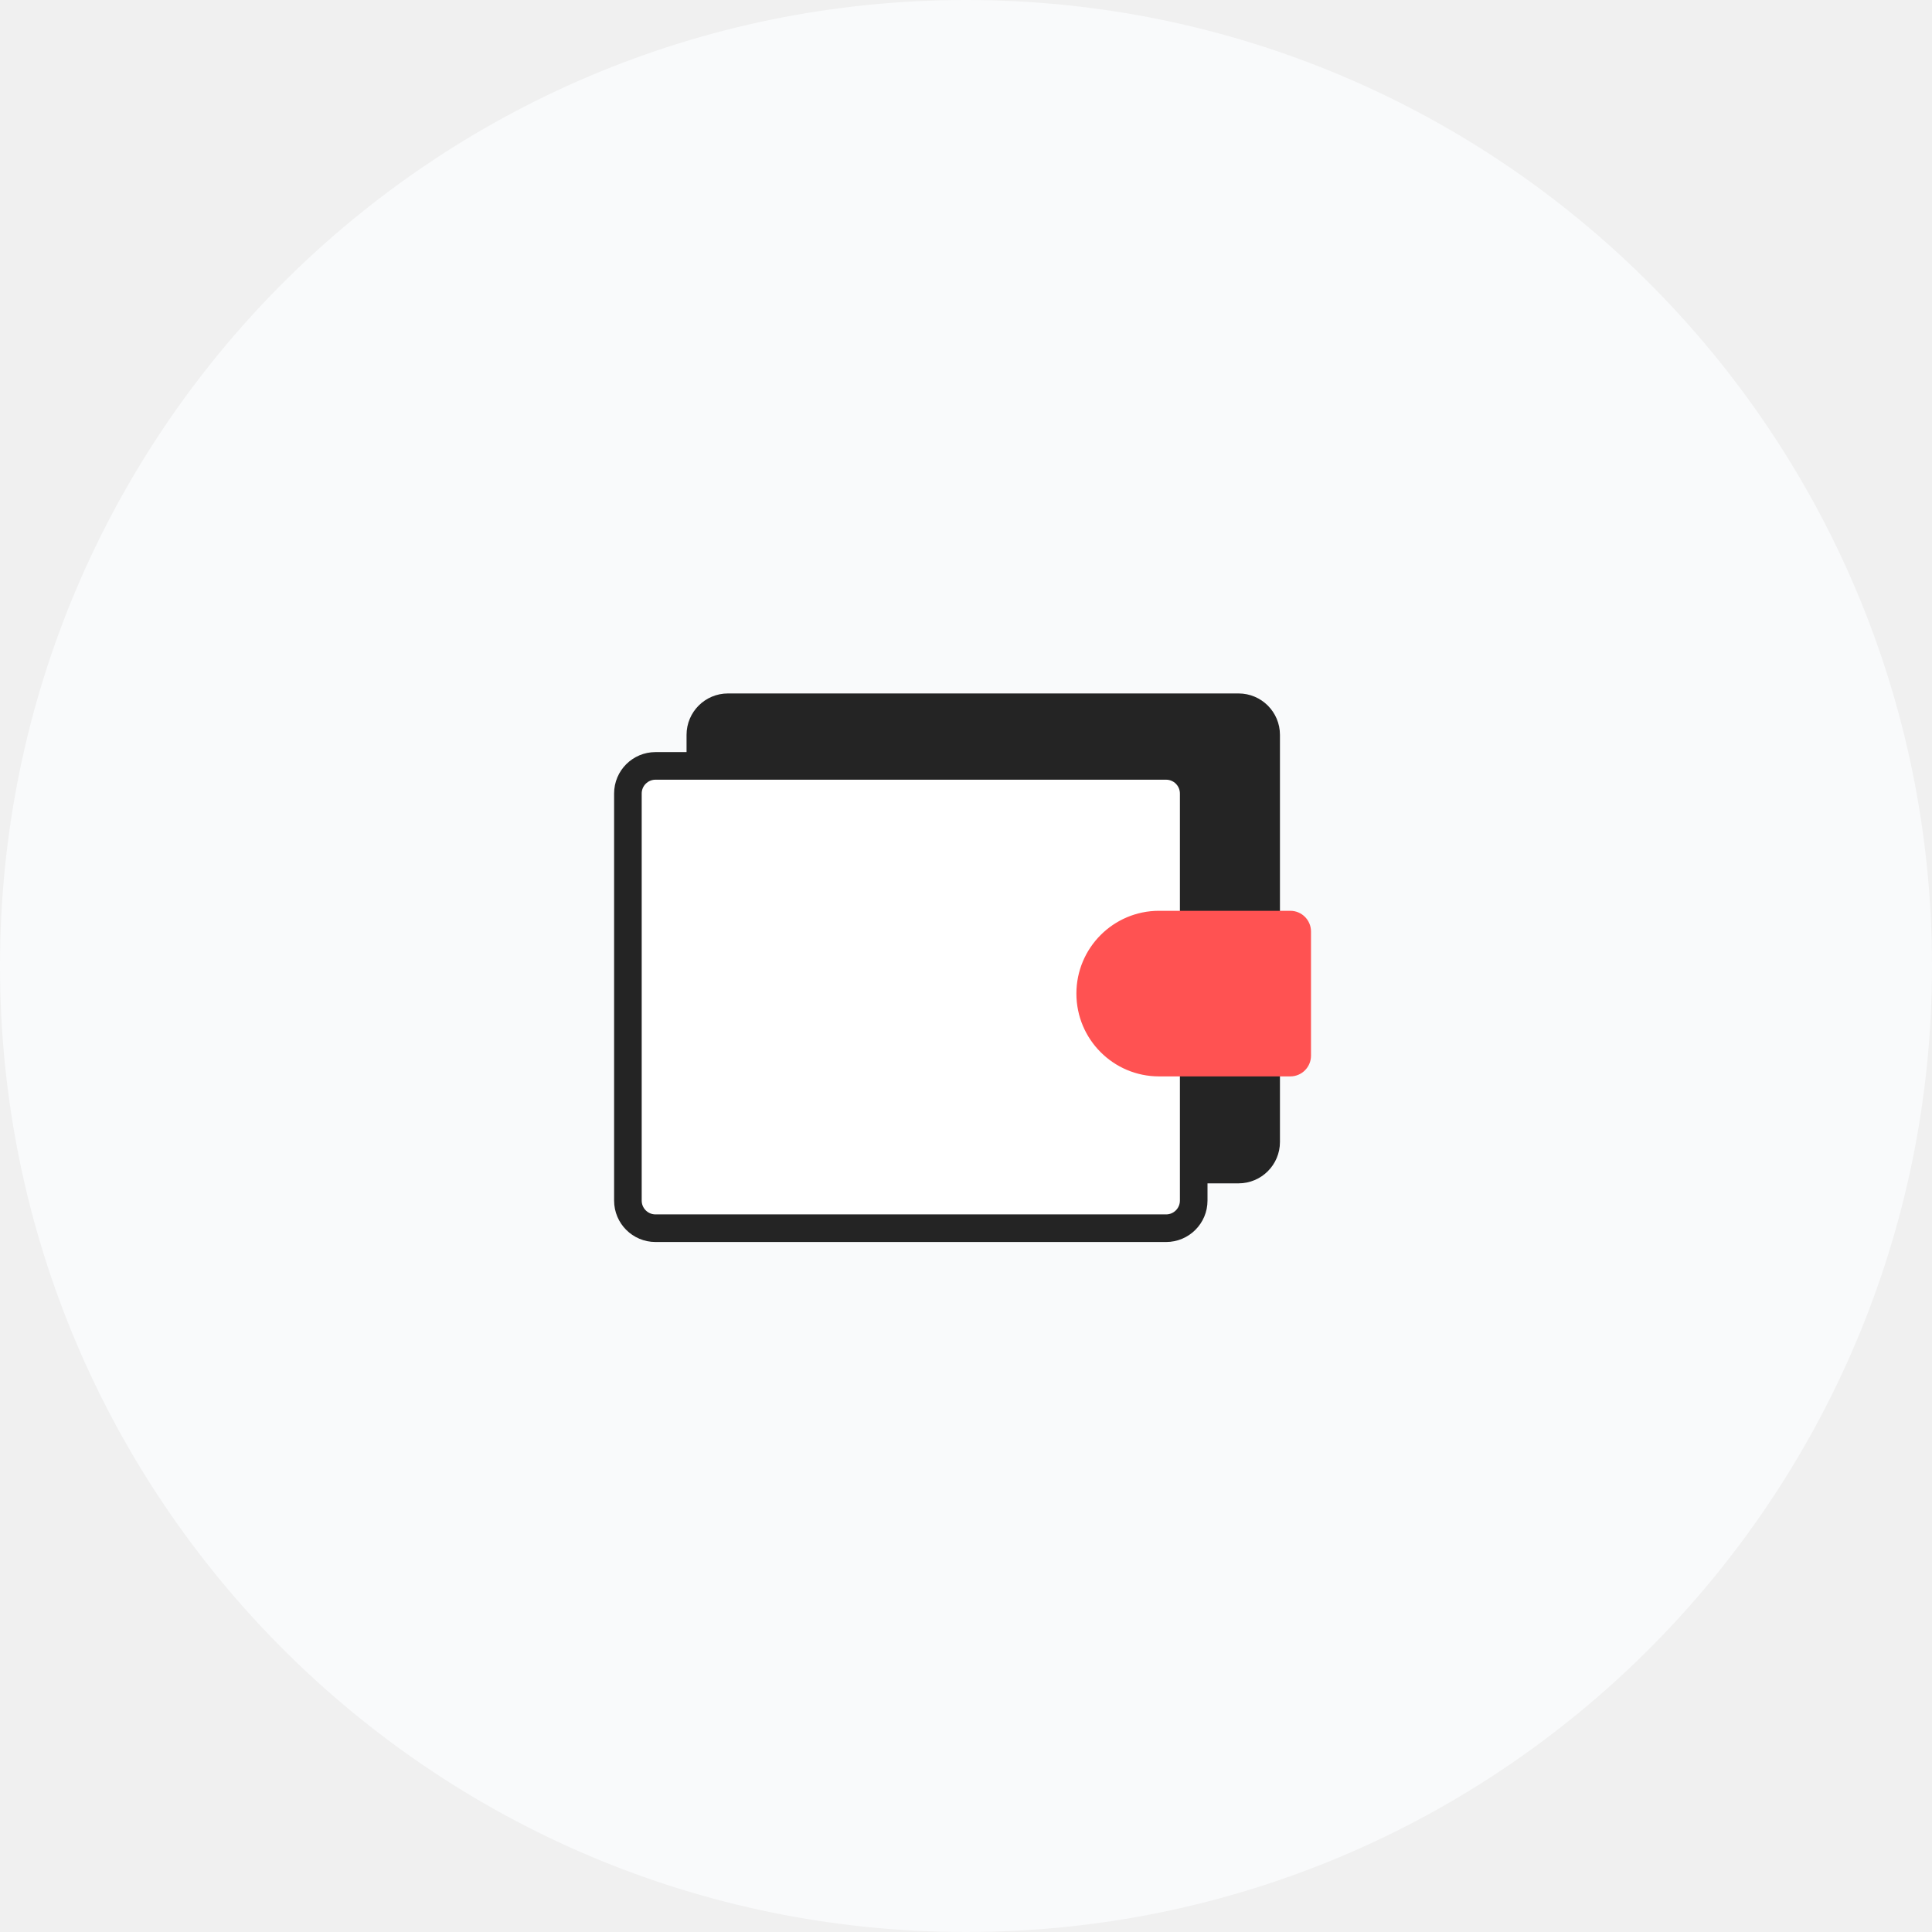
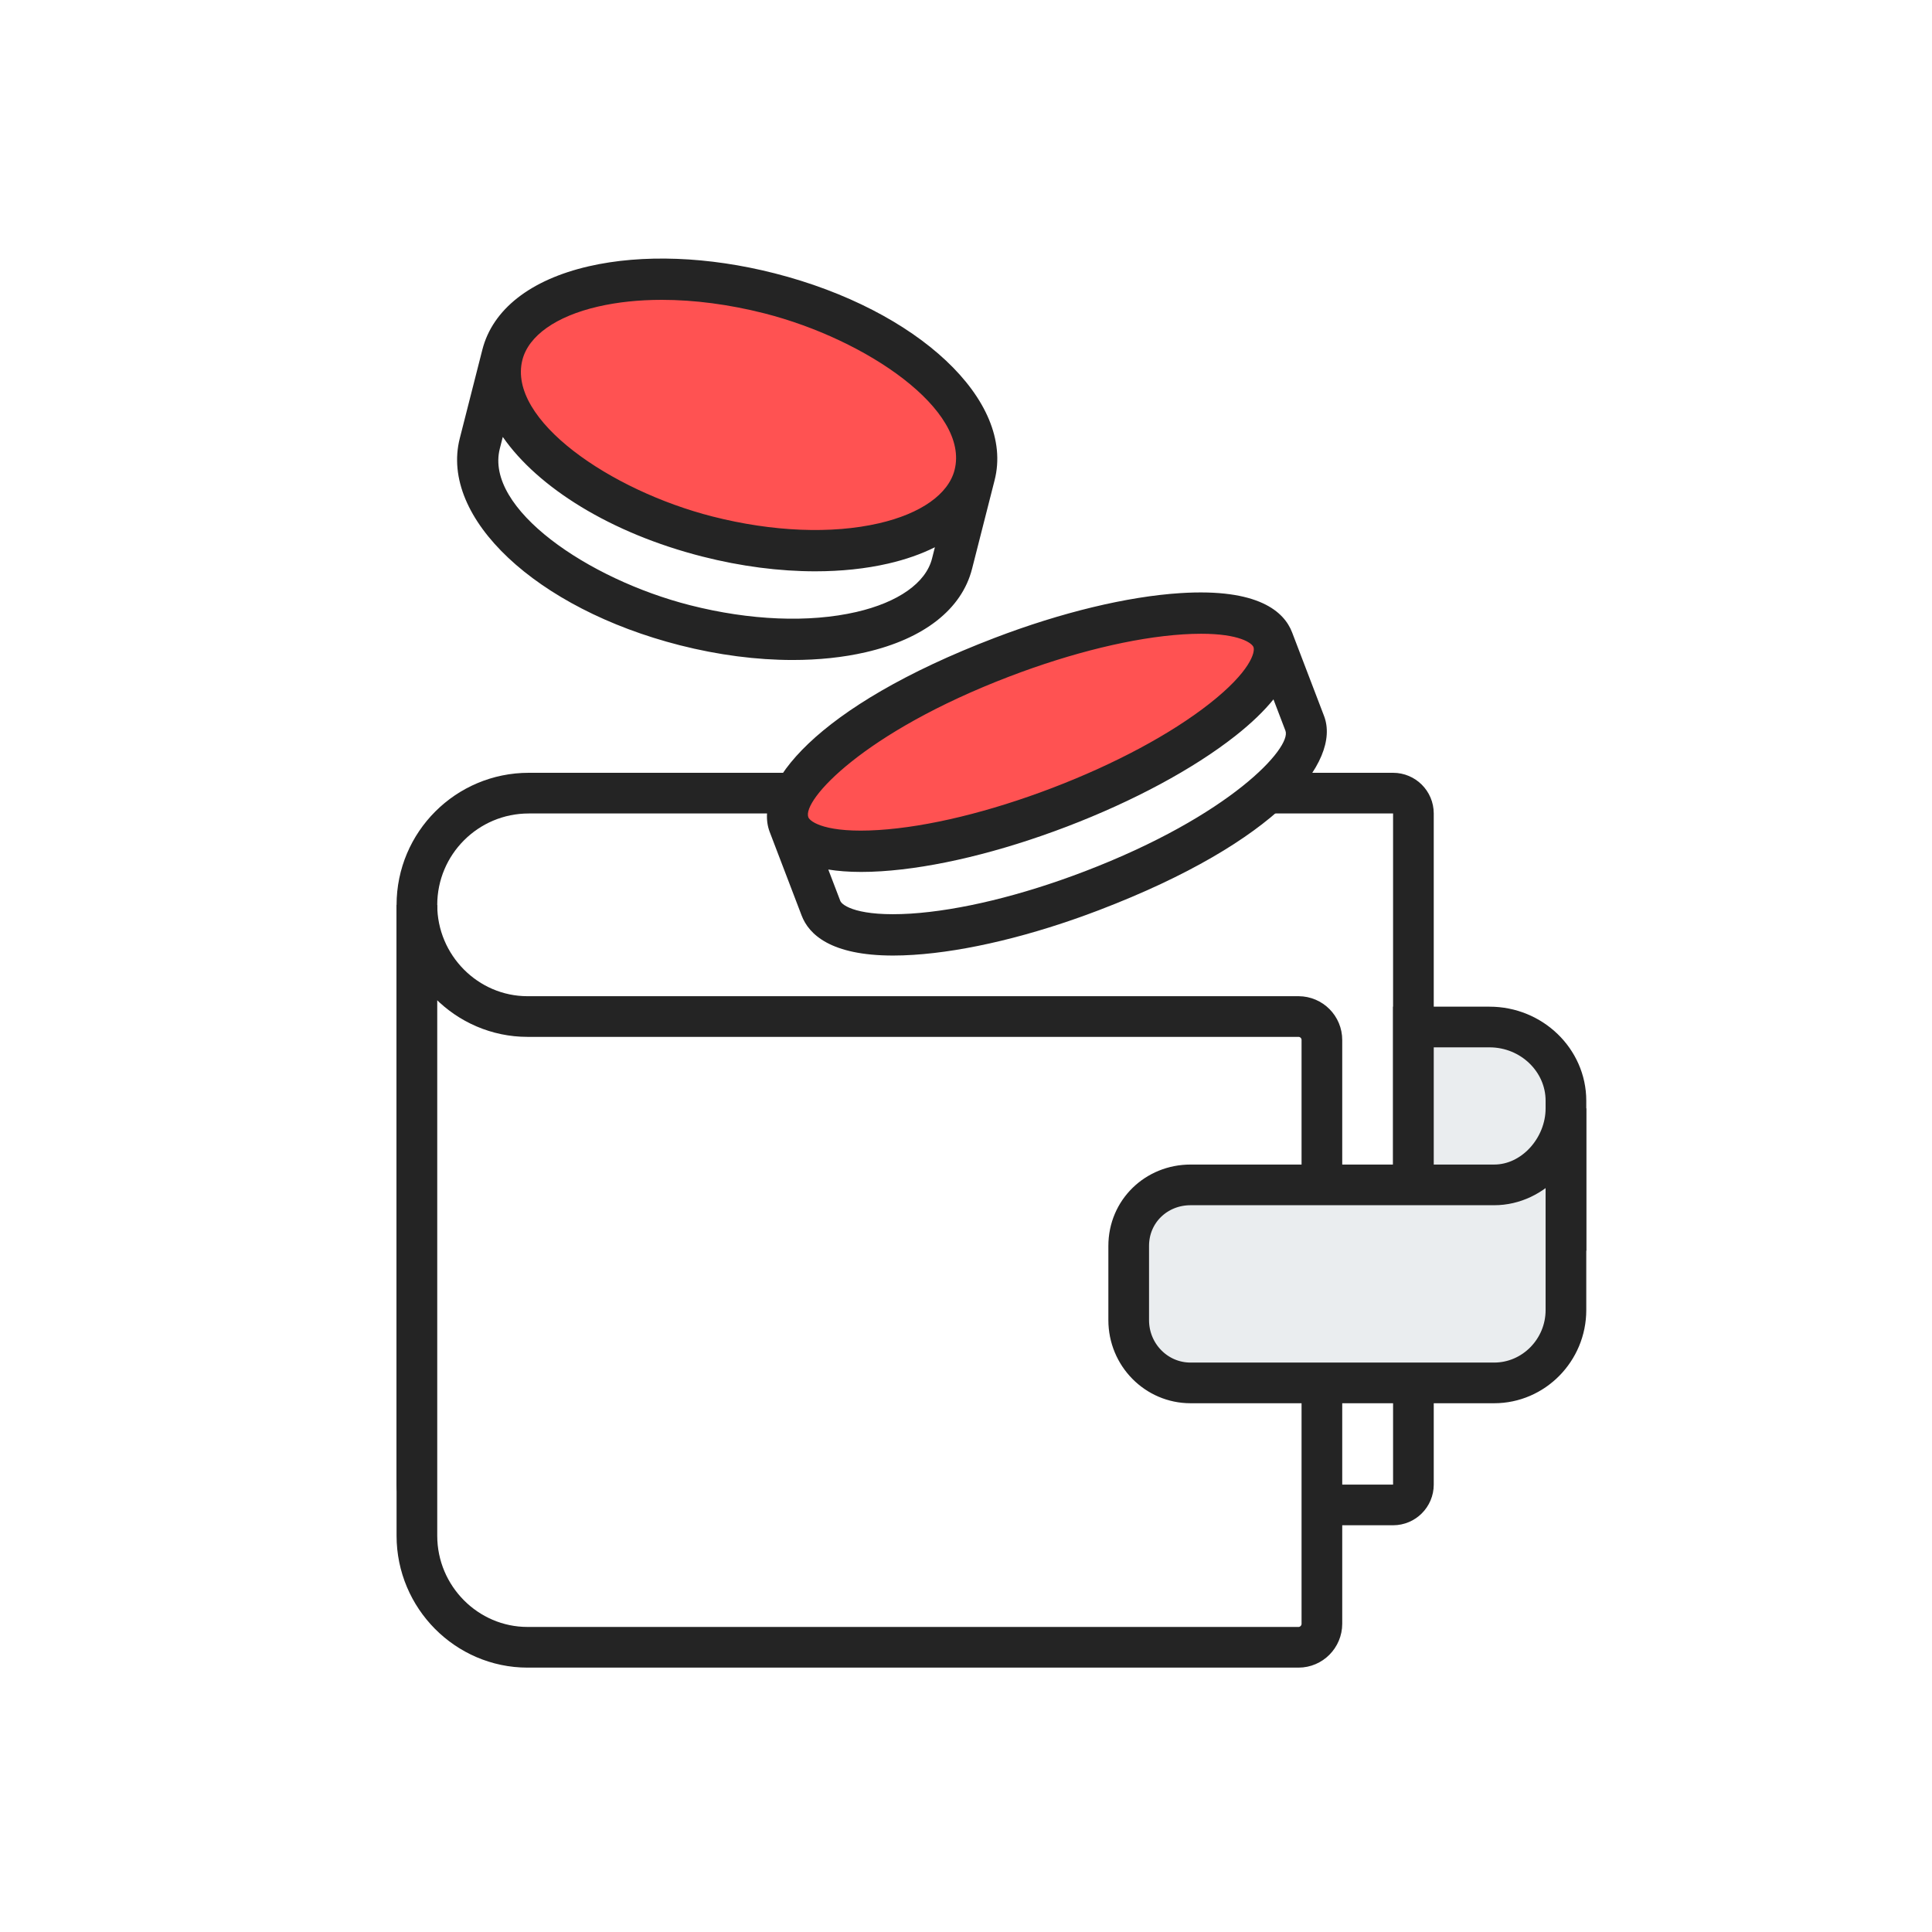
- <svg xmlns="http://www.w3.org/2000/svg" width="280" height="280" viewBox="0 0 280 280">
+ <svg xmlns="http://www.w3.org/2000/svg" width="190" height="190">
  <g fill="none" fill-rule="evenodd">
-     <circle cx="140" cy="140" r="140" fill="#F9FAFB" />
-     <path fill="#242424" stroke="#242424" stroke-width="4" d="M105.5 169.5h74a4 4 0 0 0 4-4v-59a4 4 0 0 0-4-4h-74a4 4 0 0 0-4 4v59a4 4 0 0 0 4 4z" />
-     <path fill="#FFF" d="M91 178h82v-67H91z" />
-     <path stroke="#242424" stroke-width="4" d="M95 178h74a4 4 0 0 0 4-4v-59a4 4 0 0 0-4-4H95a4 4 0 0 0-4 4v59a4 4 0 0 0 4 4z" />
-     <path fill="#FF5252" d="M187 156h-19.022c-6.615 0-11.978-5.373-11.978-12s5.363-12 11.978-12H187a3 3 0 0 1 3 3v18a3 3 0 0 1-3 3z" />
+     <path fill="#FFF" d="M0 190h190V0H0z" />
+     <path stroke="#242424" stroke-linecap="round" stroke-linejoin="round" stroke-width="4" d="M52 78h85a2 2 0 0 1 2 2v66a2 2 0 0 1-2 2H43a2 2 0 0 1-2-2V89c0-6.075 4.925-11 11-11z" />
+     <path fill="#FFF" stroke="#242424" stroke-width="4" d="M41 89c0 6.033 4.896 10.97 10.88 10.97h75.824a2.305 2.305 0 0 1 2.296 2.314v57.401c0 1.274-1.034 2.315-2.296 2.315H51.88C45.896 162 41 157.064 41 151.03V89z" />
+     <path fill="#FFF" d="M77.595 81.096l3.142 8.223c1.558 4.077 13.47 3.312 26.609-1.708 13.138-5.02 22.526-12.396 20.968-16.473l-3.142-8.222" />
+     <path fill="#FF5252" d="M125.171 62.916c1.558 4.077-7.83 11.452-20.967 16.473-13.137 5.02-25.051 5.785-26.61 1.707-1.557-4.077 7.83-11.452 20.969-16.473 13.136-5.02 25.05-5.785 26.608-1.707" />
+     <path fill="#FFF" d="M49.404 34.895l-2.22 8.722c-1.682 6.605 7.351 14.606 20.176 17.87 12.824 3.266 24.584.558 26.265-6.047l2.221-8.722" />
+     <path fill="#FF5252" d="M95.846 46.718c-1.682 6.605-13.44 9.313-26.266 6.048C56.756 49.5 47.722 41.5 49.404 34.895c1.682-6.606 13.441-9.314 26.266-6.05 12.824 3.267 21.858 11.268 20.176 17.873" />
+     <path fill="#EAEDEF" stroke="#242424" stroke-width="4" d="M154 108.249c0-3.987-3.381-7.249-7.513-7.249H139v20h15v-12.751z" />
+     <path fill="#EAEDEF" stroke="#242424" stroke-width="4" d="M146.94 136c3.883 0 7.06-3.224 7.06-7.164V109c0 3.941-3.177 7.526-7.06 7.526h-29.858c-3.358 0-6.081 2.592-6.081 6v7.303c0 3.408 2.723 6.171 6.08 6.171h29.86z" />
+     <path fill="#242424" d="M106.62 85.712c-6.167 2.357-12.224 3.826-17.051 4.137-5.168.325-6.757-.794-6.933-1.256l-1.178-3.08c.933.15 1.999.236 3.233.236.623 0 1.288-.02 1.996-.067 5.225-.335 11.704-1.896 18.243-4.395 6.539-2.499 12.408-5.656 16.524-8.89 1.666-1.309 2.887-2.512 3.783-3.618l1.178 3.084c.627 1.64-5.352 8.33-19.794 13.85m-7.333-19.19c6.168-2.358 12.224-3.827 17.052-4.137a28.15 28.15 0 0 1 1.777-.06c3.766 0 5.002.911 5.156 1.316.176.461-.257 2.36-4.33 5.558-3.804 2.99-9.296 5.933-15.464 8.29-6.17 2.357-12.225 3.826-17.052 4.136-5.165.334-6.757-.794-6.933-1.255-.627-1.64 5.352-8.33 19.794-13.849m30.924 3.89l-3.142-8.22c-.777-2.035-3.314-4.355-10.991-3.863-5.224.336-11.703 1.897-18.242 4.396-17.65 6.744-23.85 14.627-22.14 19.096l3.142 8.223c.705 1.846 2.86 3.928 8.995 3.928.623 0 1.287-.022 1.995-.068 5.225-.335 11.704-1.895 18.243-4.394 17.649-6.745 23.849-14.628 22.14-19.098M86.436 51.463c-4.652 1.071-10.46.834-16.354-.666-10.051-2.56-20.206-9.514-18.708-15.401.607-2.385 3.32-4.297 7.44-5.246 1.92-.443 4.034-.662 6.27-.662 3.186 0 6.62.446 10.085 1.328 10.05 2.558 20.206 9.513 18.708 15.4-.608 2.386-3.32 4.298-7.441 5.247m-2.221 8.722c-4.653 1.071-10.46.834-16.353-.666-10.051-2.56-20.207-9.514-18.708-15.402l.292-1.148c3.456 4.978 10.596 9.466 19.633 11.766 3.784.964 7.559 1.45 11.093 1.45 2.547 0 4.969-.252 7.177-.761 1.72-.396 3.254-.938 4.592-1.606l-.284 1.12c-.608 2.385-3.32 4.297-7.442 5.247m-8.043-33.308c-6.51-1.658-12.998-1.901-18.27-.689-5.74 1.322-9.456 4.236-10.466 8.205l-2.221 8.721c-1.99 7.812 7.518 16.747 21.644 20.343 3.784.964 7.559 1.449 11.092 1.449 2.548 0 4.969-.252 7.177-.76 5.74-1.322 9.457-4.236 10.467-8.204l2.22-8.722c1.99-7.812-7.518-16.747-21.643-20.343" />
  </g>
</svg>
